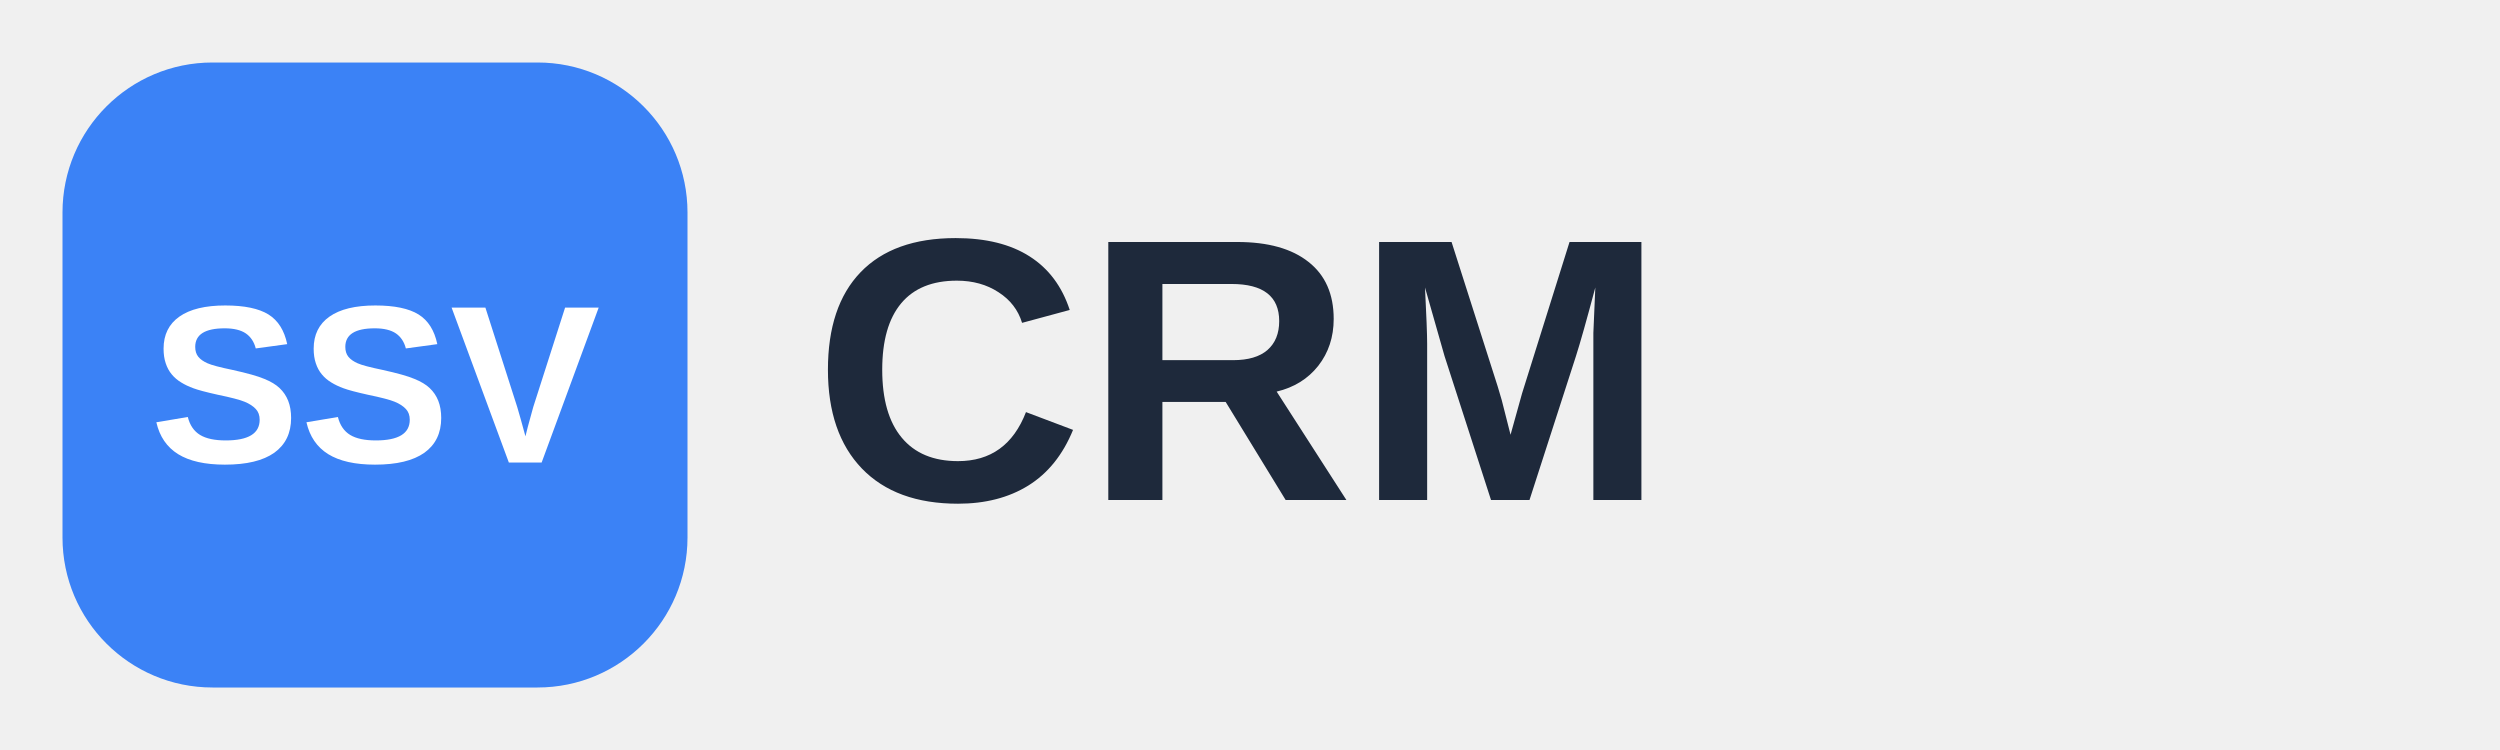
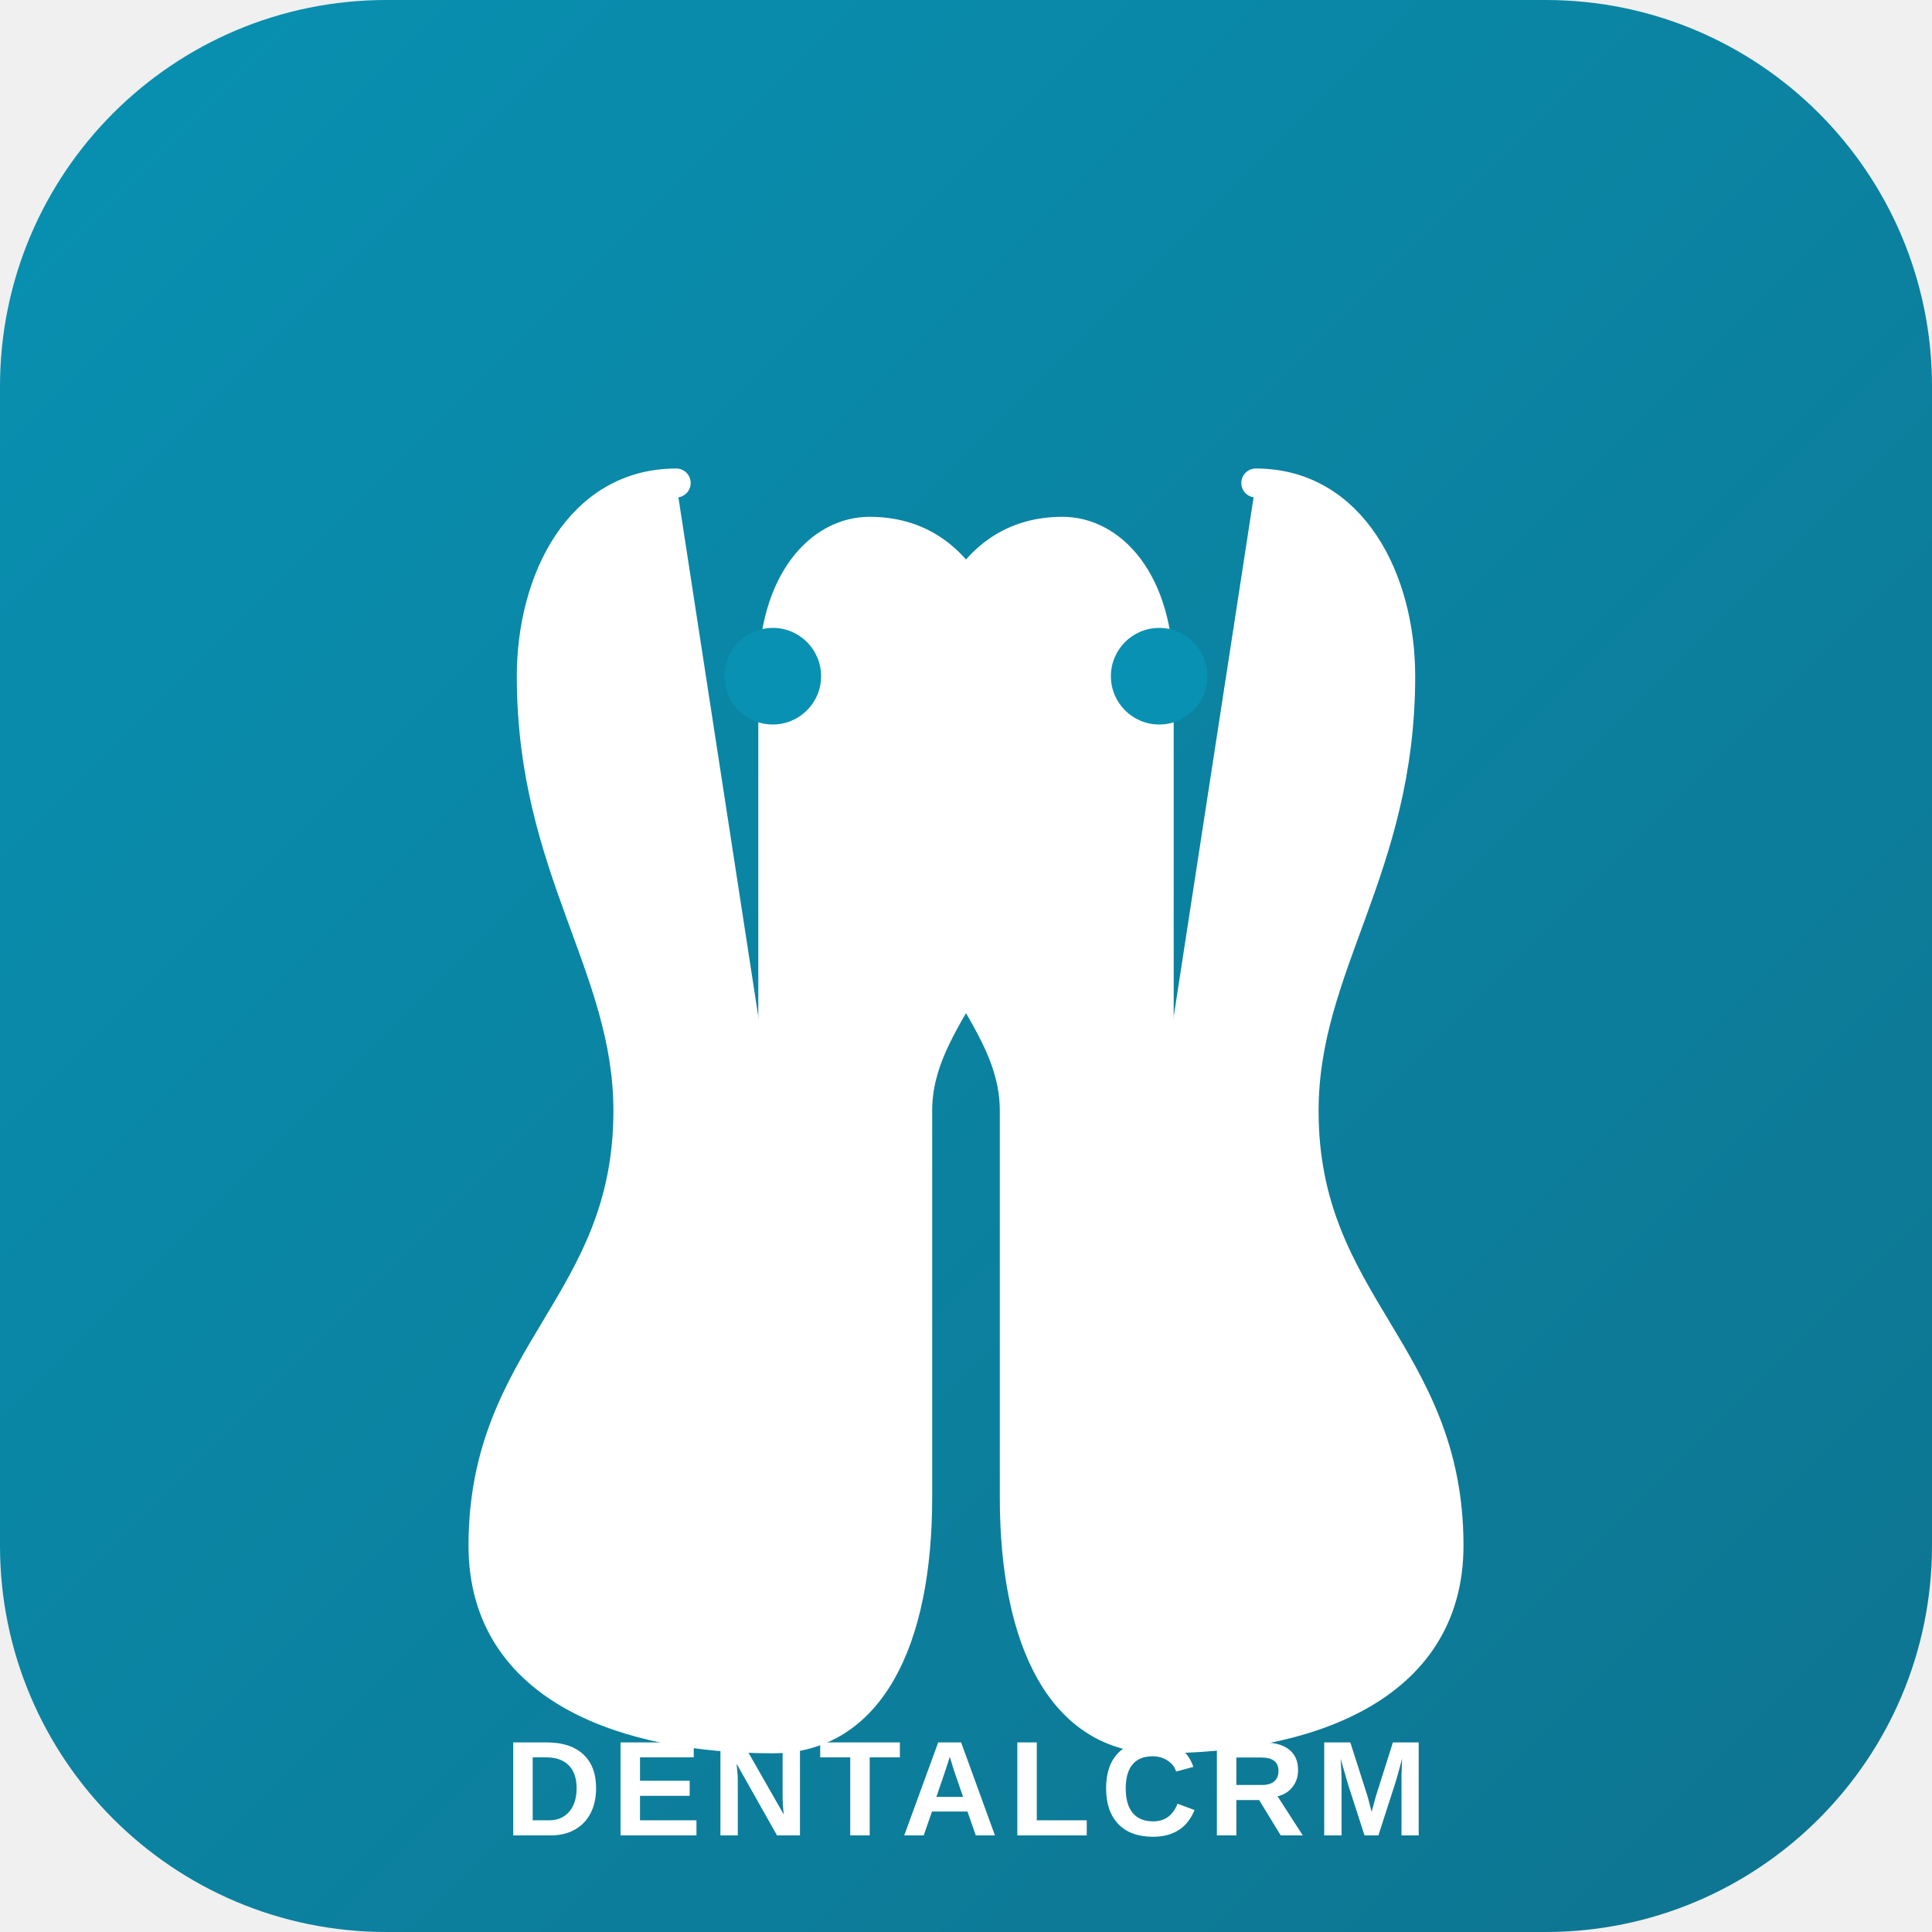
- <svg xmlns="http://www.w3.org/2000/svg" viewBox="0 0 200 60" width="200" height="60">
+ <svg xmlns="http://www.w3.org/2000/svg" width="200" height="200" viewBox="0 0 200 200" fill="none">
  <defs>
-     <linearGradient id="grad" x1="0%" y1="0%" x2="100%" y2="0%">
-       <stop offset="0%" style="stop-color:#2563eb;stop-opacity:1" />
-       <stop offset="100%" style="stop-color:#7c3aed;stop-opacity:1" />
+     <linearGradient id="bg" x1="0%" y1="0%" x2="100%" y2="100%">
+       <stop offset="0%" style="stop-color:#0891b2" />
+       <stop offset="100%" style="stop-color:#0e7490" />
    </linearGradient>
  </defs>
-   <rect x="5" y="5" width="50" height="50" rx="12" fill="#3b82f6" />
-   <text x="30" y="37" font-family="Arial, Helvetica, sans-serif" font-weight="bold" font-size="18" fill="white" text-anchor="middle">SSV</text>
-   <text x="65" y="40" font-family="Arial, Helvetica, sans-serif" font-weight="600" font-size="30" fill="#1e293b">CRM</text>
+   <rect width="200" height="200" rx="40" fill="url(#bg)" />
+   <path d="M70 50C60 50 55 60 55 70C55 90 65 100 65 115C65 135 50 140 50 160C50 175 65 180 80 180C90 180 95 170 95 155V115C95 105 105 100 105 85C105 65 100 55 90 55C85 55 80 60 80 70V115" fill="white" stroke="white" stroke-width="3" stroke-linecap="round" />
+   <path d="M130 50C140 50 145 60 145 70C145 90 135 100 135 115C135 135 150 140 150 160C150 175 135 180 120 180C110 180 105 170 105 155V115C105 105 95 100 95 85C95 65 100 55 110 55C115 55 120 60 120 70V115" fill="white" stroke="white" stroke-width="3" stroke-linecap="round" />
+   <circle cx="80" cy="70" r="5" fill="#0891b2" />
+   <circle cx="120" cy="70" r="5" fill="#0891b2" />
+   <text x="100" y="190" text-anchor="middle" font-family="Arial, sans-serif" font-size="14" font-weight="bold" fill="white" letter-spacing="1">DENTALCRM</text>
</svg>
